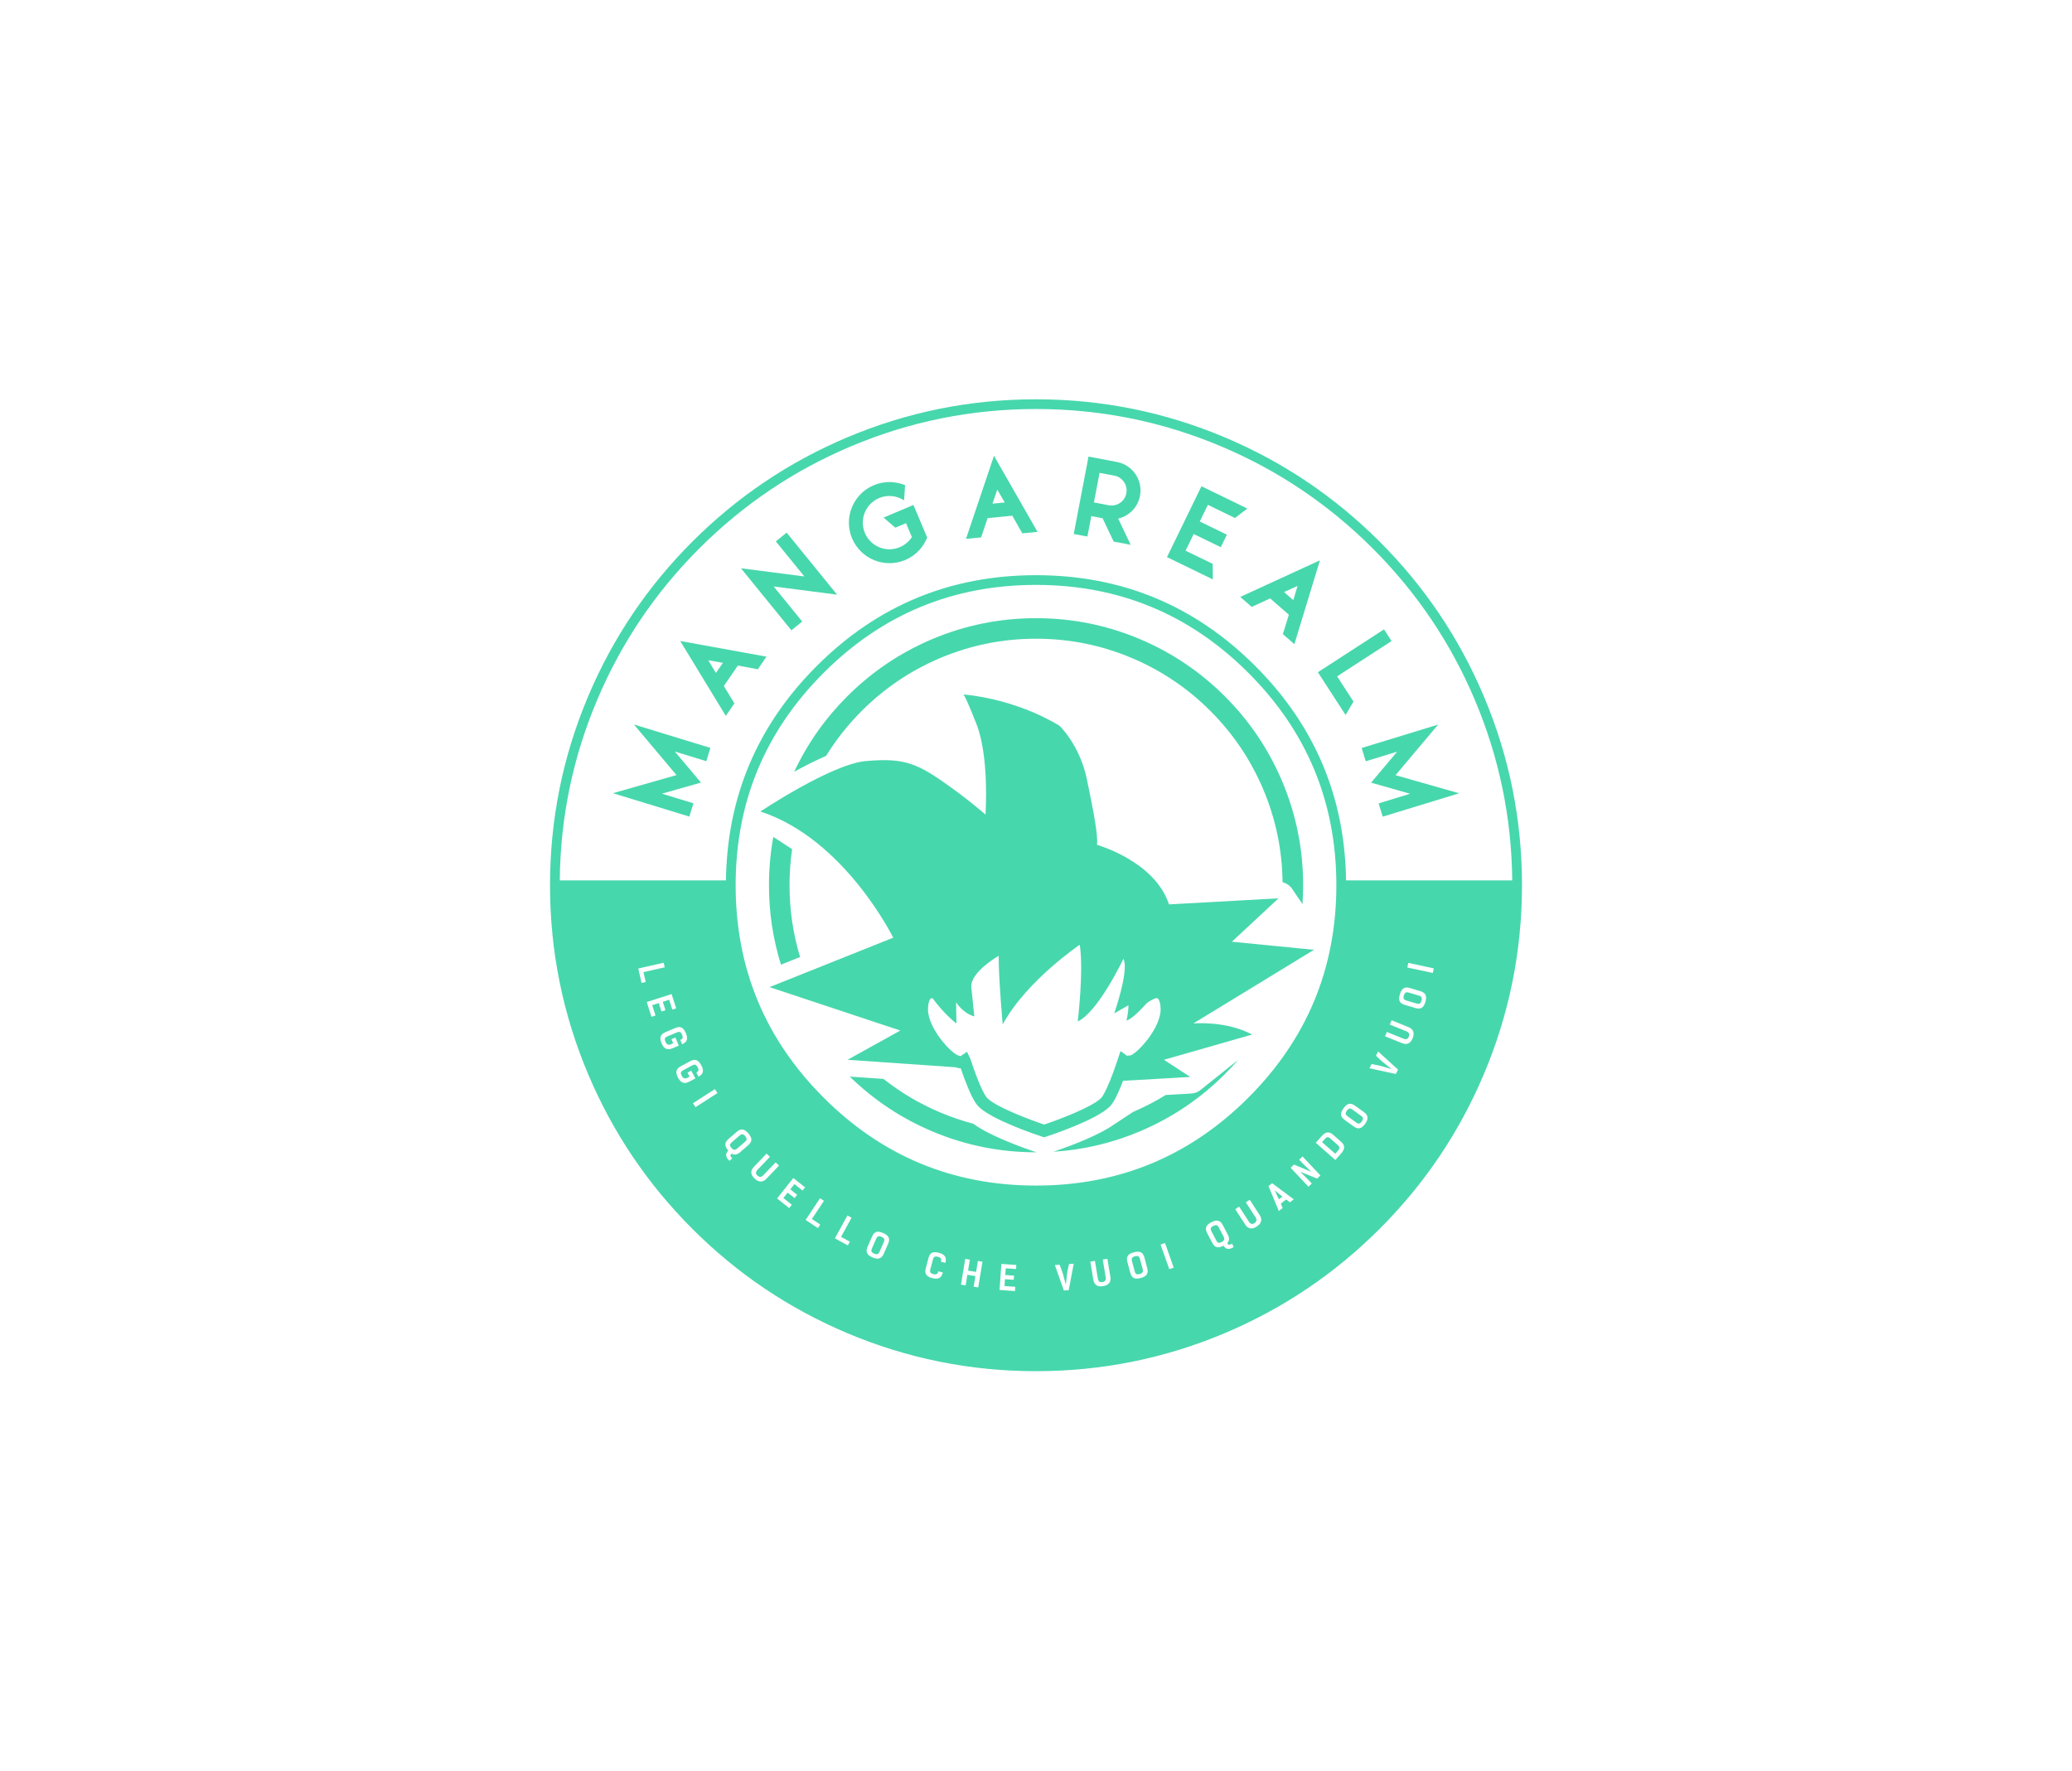
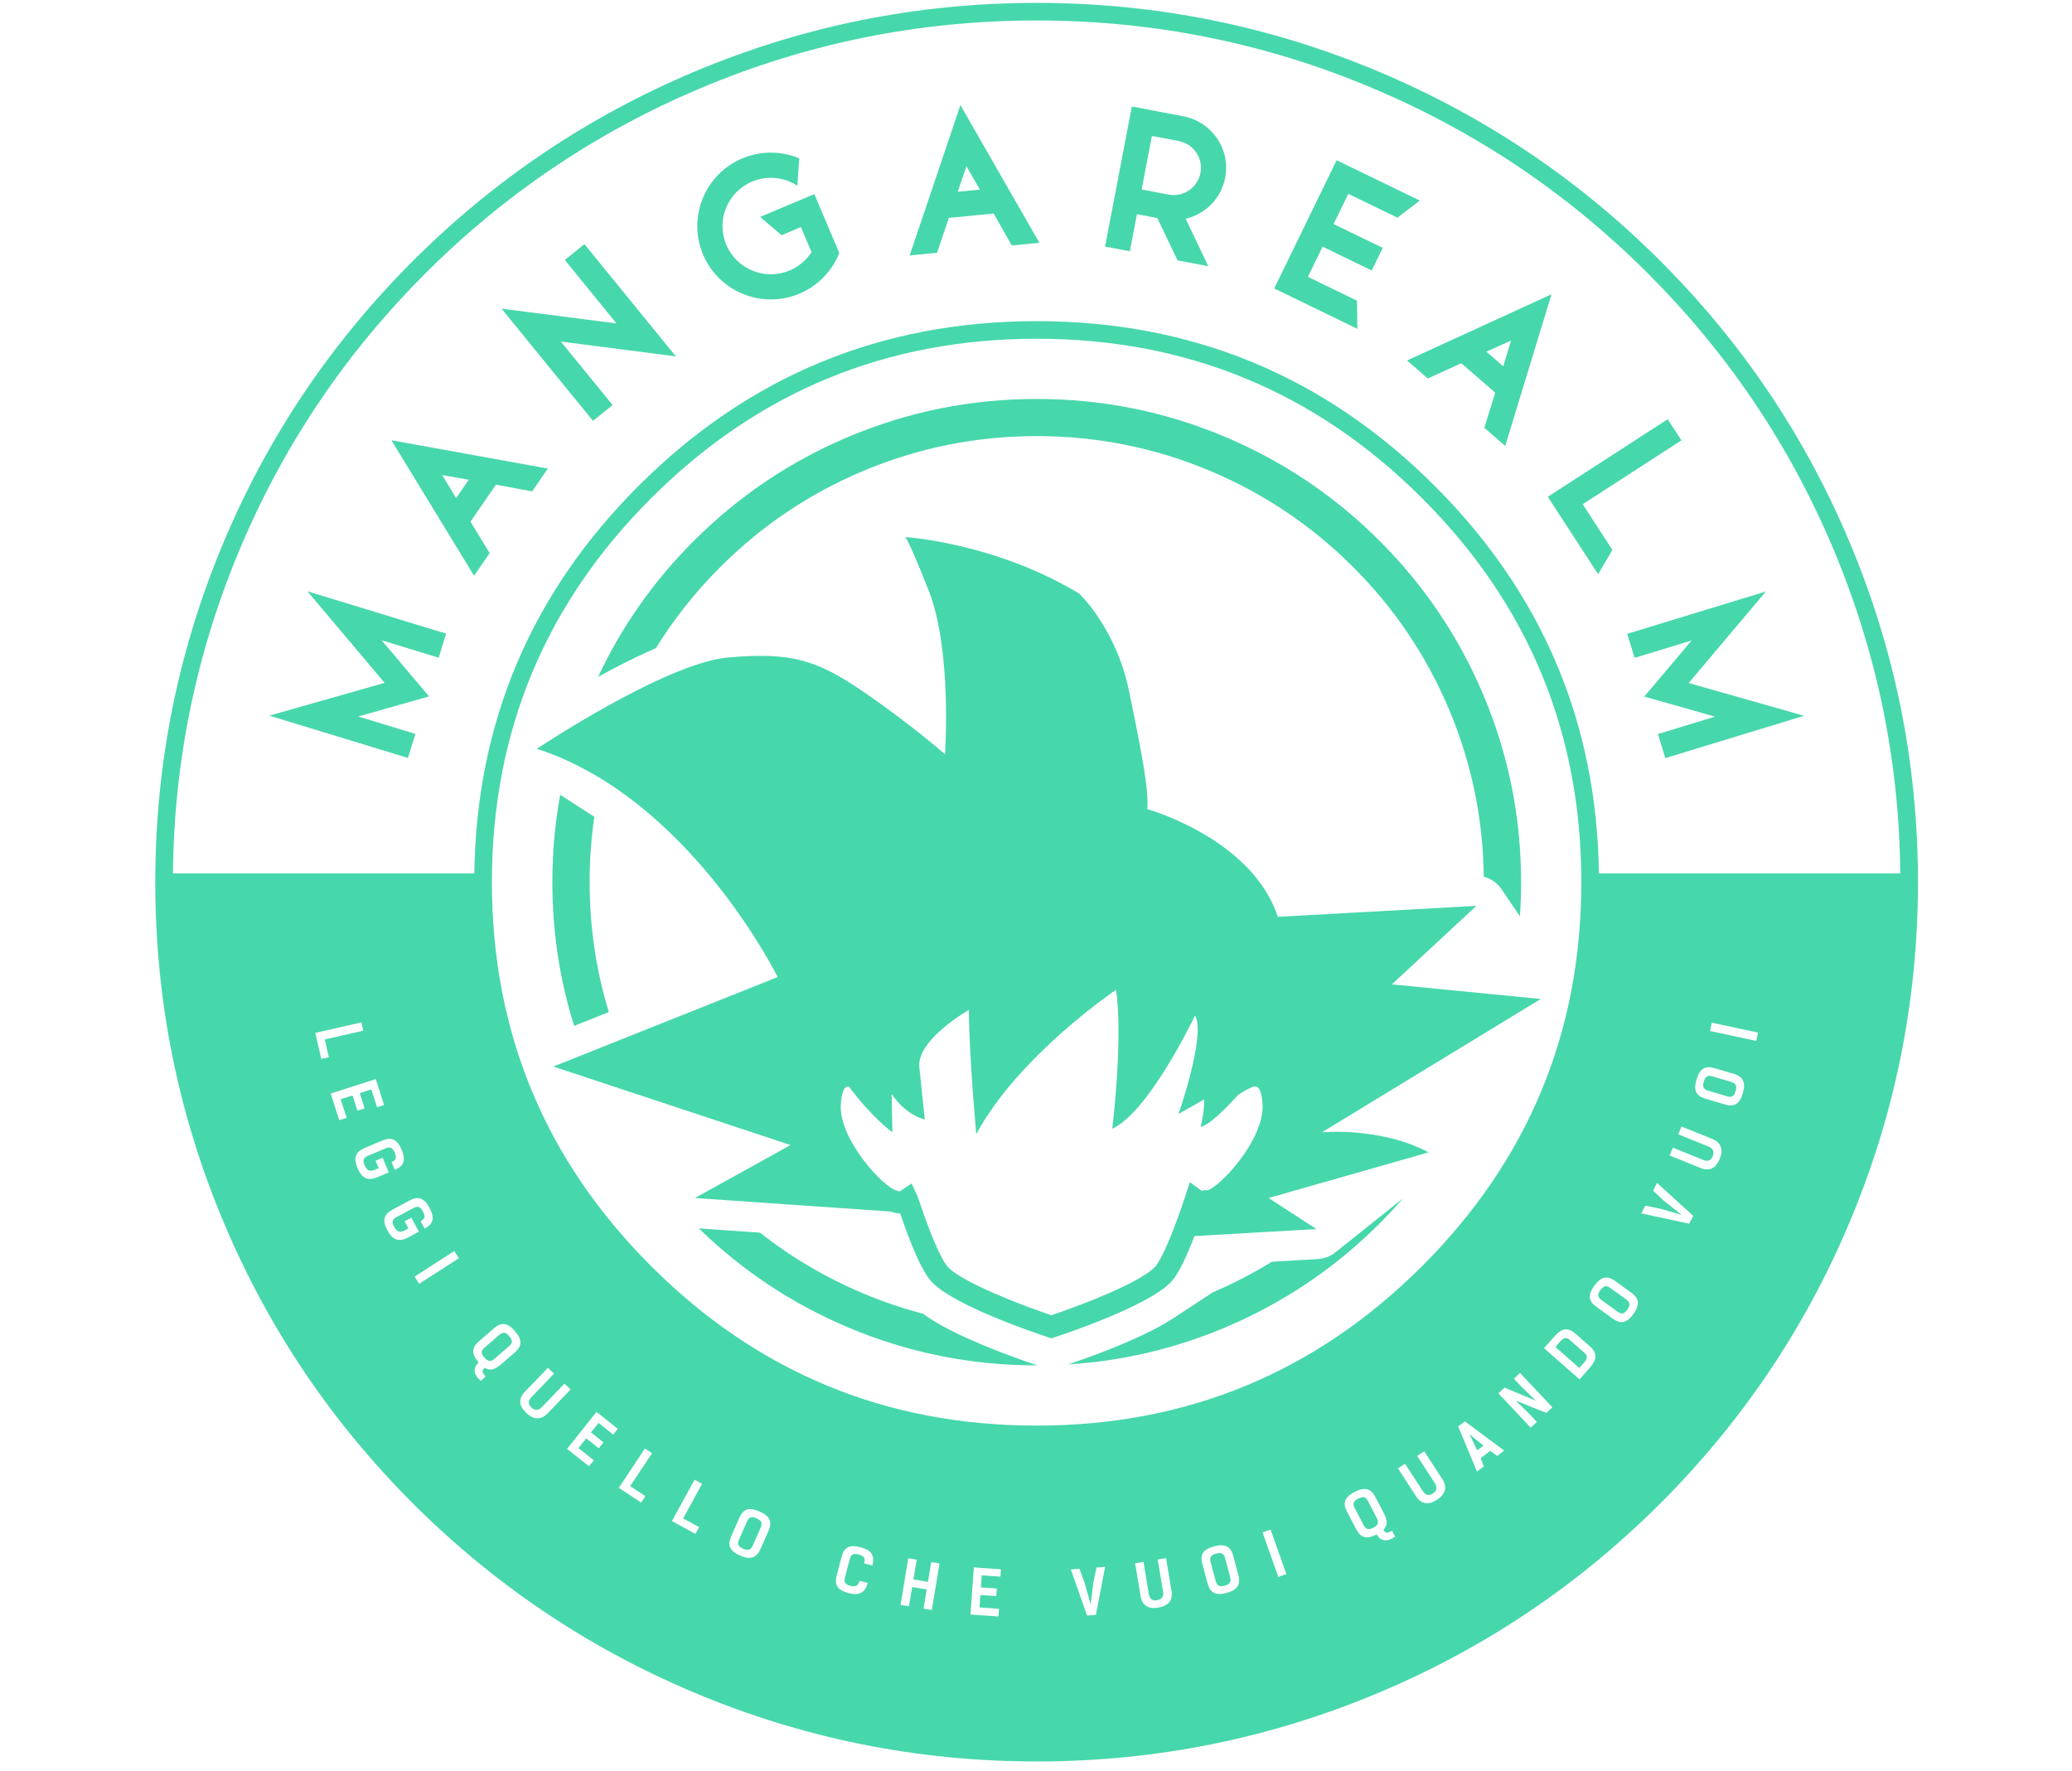
- <svg xmlns="http://www.w3.org/2000/svg" contrastcolor="11111f" template="Contrast" presentation="2.5" layouttype="undefined" specialfontid="undefined" id1="595" id2="052" companyname="MangaRealm" companytagline="Leggi quello che vuoi quando vuoi" version="1.1" viewBox="0 0 550 470" width="550" height="470">
-   <g fill="#47D7AC" fill-rule="none" stroke="none" stroke-width="1" stroke-linecap="butt" stroke-linejoin="miter" stroke-miterlimit="10" stroke-dasharray="" stroke-dashoffset="0" font-family="none" font-weight="none" font-size="none" text-anchor="none" style="mix-blend-mode: normal">
+ <svg xmlns="http://www.w3.org/2000/svg" version="1.1" viewBox="165 105 258 258" width="550" height="470">
+   <g fill="#47D7AC" fill-rule="none" stroke="none" stroke-width="1" stroke-linecap="butt" stroke-linejoin="miter" stroke-miterlimit="10" stroke-dasharray="" stroke-dashoffset="0" font-family="none" font-weight="none" font-size="none" text-anchor="none" style="mix-blend-mode: normal;" transform="matrix(0.995516, 0, 0, 0.993273, 20.32287, 0.13453)">
    <g data-paper-data="{&quot;isGlobalGroup&quot;:true,&quot;bounds&quot;:{&quot;x&quot;:145.99953358984686,&quot;y&quot;:106.00000000000001,&quot;width&quot;:258.0009328203063,&quot;height&quot;:258}}" fill="#47D7AC">
      <g data-paper-data="{&quot;fillRule&quot;:&quot;evenodd&quot;,&quot;fillRuleOriginal&quot;:&quot;evenodd&quot;,&quot;isIcon&quot;:true,&quot;iconStyle&quot;:&quot;standalone&quot;,&quot;selectedEffects&quot;:{&quot;container&quot;:&quot;enclosed_circle_outline3&quot;,&quot;transformation&quot;:&quot;&quot;,&quot;pattern&quot;:&quot;&quot;},&quot;bounds&quot;:{&quot;x&quot;:201.84484225562548,&quot;y&quot;:164.1059365696654,&quot;width&quot;:146.9486101437253,&quot;height&quot;:141.788686552853},&quot;widthRatioIconToContainer&quot;:1,&quot;heightRatioIconToContainer&quot;:0.8291130889084426,&quot;relativeBoundsIconToContainer&quot;:{&quot;top&quot;:0.057408848718261705,&quot;left&quot;:0},&quot;iconType&quot;:&quot;icon&quot;,&quot;rawIconId&quot;:&quot;34322&quot;,&quot;combineTerms&quot;:&quot;goku&quot;,&quot;isDetailed&quot;:false,&quot;blockLetter&quot;:&quot;O&quot;,&quot;suitableAsStandaloneIcon&quot;:true}" fill-rule="evenodd" fill="#47D7AC">
        <path d="M348.793,252.137l-32.027,19.557c0,0 8.606,-0.803 15.609,2.946l-23.414,6.698l6.996,4.555l-17.856,1.029c-1.773,4.65 -2.857,6.169 -3.553,6.862c-3.545,3.53 -15.521,7.527 -16.876,7.97l-0.506,0.167l-0.503,-0.165c-1.357,-0.444 -13.335,-4.439 -16.881,-7.97c-0.839,-0.838 -2.229,-2.81 -4.761,-10.192h-0.026c-0.576,0 -1.022,-0.145 -1.316,-0.268l-28.691,-1.987l13.998,-7.772l-34.719,-11.519l32.832,-13.126c0,0 -12.915,-26.256 -35.255,-33.488c0,0 18.836,-12.593 27.987,-13.398c9.153,-0.802 12.917,0.271 19.916,5.093c6.998,4.822 11.844,9.108 11.844,9.108c0,0 1.079,-15.27 -2.421,-24.109c-2.524,-6.378 -3.221,-7.579 -3.416,-7.765c0.46,0.031 13.325,0.936 25.484,8.301c0,0 5.382,5.086 7.266,14.197c1.883,9.112 2.959,14.737 2.689,17.415c0,0 15.34,4.288 19.11,15.807l29.068,-1.607l-12.38,11.519zM299.456,280.181l0.488,0.033c1.772,-0.356 8.361,-7.359 8.13,-12.554c-0.033,-0.625 -0.191,-2.679 -1.053,-2.679c-0.271,0 -0.547,0.109 -0.634,0.149c-0.095,0.046 -1.006,0.446 -1.915,1.104c-1.964,2.163 -4.325,4.51 -5.473,4.652c0,0 0.54,-1.876 0.54,-4.018l-3.772,2.145c0,0 4.039,-11.519 2.425,-14.466c0,0 -6.73,14.198 -12.112,16.61c0,0 1.615,-13.4 0.537,-20.364c0,0 -14.259,9.648 -20.45,21.167c0,0 -1.078,-11.789 -1.078,-18.218c0,0 -7.54,4.286 -7.267,8.304l0.807,7.769c0,0 -2.694,-0.534 -4.846,-3.749l0.108,5.627c0,0 -2.934,-2.083 -6.324,-6.663c-0.064,-0.008 -0.114,-0.046 -0.18,-0.046c-0.864,0 -1.022,2.054 -1.053,2.679c-0.235,5.192 6.353,12.195 8.126,12.551l0.477,0.175l1.767,-1.18l0.893,1.938c0.31,0.936 0.599,1.77 0.875,2.549c2.075,5.845 3.186,7.411 3.592,7.818c2.43,2.42 11.279,5.733 15.101,7.021c3.819,-1.288 12.67,-4.603 15.098,-7.021c0.322,-0.323 1.104,-1.421 2.446,-4.776c0.573,-1.432 1.238,-3.23 2.033,-5.625l0.694,-2.095l1.786,1.298zM224.886,184.87c6.54,-6.54 14.052,-11.605 22.534,-15.192c8.783,-3.715 17.982,-5.572 27.596,-5.572c9.614,0 18.813,1.857 27.596,5.572c8.482,3.588 15.993,8.652 22.534,15.192c6.541,6.541 11.605,14.052 15.192,22.534c3.715,8.783 5.572,17.982 5.572,27.596c0,1.681 -0.057,3.35 -0.17,5.006l-2.717,-4.004l-0.126,-0.176l-0.134,-0.17l-0.142,-0.163l-0.151,-0.156l-0.158,-0.148l-0.165,-0.14l-0.172,-0.133l-0.178,-0.123l-0.184,-0.115l-0.189,-0.105l-0.194,-0.097l-0.198,-0.086l-0.203,-0.077l-0.206,-0.067l-0.174,-0.047c-0.1,-8.588 -1.812,-16.812 -5.137,-24.672c-3.311,-7.829 -7.987,-14.763 -14.026,-20.802c-6.039,-6.039 -12.973,-10.714 -20.802,-14.026c-8.104,-3.428 -16.594,-5.142 -25.472,-5.142c-8.877,0 -17.368,1.714 -25.471,5.142c-7.829,3.311 -14.763,7.987 -20.802,14.026c-3.652,3.652 -6.806,7.632 -9.461,11.94l-0.013,0.005l-1.418,0.634l-1.395,0.656l-1.377,0.675l-1.361,0.692l-1.347,0.707l-1.335,0.721l-0.218,0.121c3.494,-7.455 8.183,-14.124 14.067,-20.008zM325.146,285.13c-6.541,6.54 -14.052,11.604 -22.534,15.192c-7.372,3.118 -15.037,4.928 -22.995,5.429l0.59,-0.198l1.438,-0.504l1.432,-0.521l1.429,-0.54l1.427,-0.562l1.428,-0.586l1.431,-0.616l1.338,-0.607l0.098,-0.046l1.323,-0.64l0.124,-0.063l1.302,-0.681l0.166,-0.092l1.272,-0.736l0.239,-0.149l6.11,-4.028c3.024,-1.295 5.913,-2.794 8.668,-4.498l0.912,-0.053l2.934,-0.169l1.467,-0.084l1.467,-0.085l0.733,-0.105l0.705,-0.226l0.657,-0.341l0.591,-0.446l9.735,-7.788c-1.112,1.28 -2.275,2.527 -3.488,3.741zM275.015,305.895c-9.614,0 -18.813,-1.857 -27.596,-5.572c-8.191,-3.465 -15.477,-8.307 -21.858,-14.525l8.954,0.62c4.577,3.62 9.586,6.58 15.028,8.882c2.89,1.222 5.828,2.227 8.816,3.013l0.972,0.676l0.263,0.17l1.263,0.751l0.179,0.101l1.296,0.692l0.132,0.068l1.319,0.648l0.103,0.049l1.419,0.651l1.418,0.616l1.419,0.587l1.421,0.563l1.424,0.542l1.43,0.525l1.442,0.509l1.285,0.434c-0.043,0 -0.087,0 -0.13,0zM204.121,235c0,-4.358 0.382,-8.63 1.145,-12.817l0.072,0.037l4.925,3.195c-0.459,3.143 -0.688,6.338 -0.688,9.585c0,6.563 0.937,12.914 2.81,19.055l-5.081,2.031c-2.122,-6.791 -3.183,-13.82 -3.183,-21.086z" data-paper-data="{&quot;isPathIcon&quot;:true}" fill="#47D7AC" />
      </g>
      <g data-paper-data="{&quot;isPrimaryText&quot;:true}" fill-rule="nonzero" fill="#47D7AC">
        <path d="M179.57,205.758l-16.88,4.808l20.296,6.21l1.08,-3.53l-8.354,-2.556l10.358,-2.943l-6.938,-8.235l8.354,2.556l1.08,-3.53l-20.296,-6.21z" data-paper-data="{&quot;glyphName&quot;:&quot;M&quot;,&quot;glyphIndex&quot;:0,&quot;firstGlyphOfWord&quot;:true,&quot;word&quot;:1}" fill="#47D7AC" />
        <path d="M201.159,177.667l2.299,-3.347l-22.895,-4.155l12.098,19.876l2.281,-3.322l-2.803,-4.612l3.727,-5.427zM190.036,178.649l-2.044,-3.381l3.89,0.693z" data-paper-data="{&quot;glyphName&quot;:&quot;A&quot;,&quot;glyphIndex&quot;:1,&quot;word&quot;:1}" fill="#47D7AC" />
        <path d="M205.945,143.721l7.568,9.308l-16.832,-2.172l13.39,16.468l2.864,-2.329l-7.568,-9.308l16.832,2.172l-13.39,-16.468z" data-paper-data="{&quot;glyphName&quot;:&quot;N&quot;,&quot;glyphIndex&quot;:2,&quot;word&quot;:1}" fill="#47D7AC" />
        <path d="M237.667,140.082l2.834,-1.196l1.555,3.684c-0.75,1.151 -1.846,2.114 -3.206,2.688c-3.599,1.519 -7.75,-0.169 -9.269,-3.768c-1.519,-3.599 0.169,-7.75 3.768,-9.269c2.267,-0.957 4.742,-0.632 6.633,0.607l0.273,-4.022c-2.591,-1.077 -5.564,-1.158 -8.341,0.014c-5.47,2.308 -8.042,8.635 -5.734,14.105c2.308,5.47 8.635,8.042 14.105,5.734c2.777,-1.172 4.793,-3.358 5.83,-5.965l-3.647,-8.644l-7.936,3.348z" data-paper-data="{&quot;glyphName&quot;:&quot;G&quot;,&quot;glyphIndex&quot;:3,&quot;word&quot;:1}" fill="#47D7AC" />
        <path d="M271.362,141.588l4.041,-0.395l-11.554,-20.198l-7.428,22.052l4.011,-0.392l1.726,-5.114l6.552,-0.64zM263.453,133.706l1.273,-3.74l1.972,3.424z" data-paper-data="{&quot;glyphName&quot;:&quot;A&quot;,&quot;glyphIndex&quot;:4,&quot;word&quot;:1}" fill="#47D7AC" />
        <path d="M302.607,131.639c0.796,-4.17 -1.942,-8.2 -6.112,-8.996l-7.554,-1.442l-3.922,20.547l3.626,0.692l1.038,-5.439l2.991,0.571l2.95,6.2l4.502,0.859l-3.307,-6.957c2.854,-0.677 5.199,-2.954 5.787,-6.036zM291.875,125.52l3.928,0.75c2.176,0.415 3.594,2.502 3.178,4.678c-0.415,2.176 -2.502,3.594 -4.678,3.178l-3.928,-0.75z" data-paper-data="{&quot;glyphName&quot;:&quot;R&quot;,&quot;glyphIndex&quot;:5,&quot;word&quot;:1}" fill="#47D7AC" />
        <path d="M314.705,146.191l2.152,-4.427l7.193,3.496l1.614,-3.32l-7.193,-3.496l2.152,-4.427l7.193,3.496l3.274,-2.513l-12.173,-5.917l-9.144,18.813l12.173,5.917l-0.046,-4.127z" data-paper-data="{&quot;glyphName&quot;:&quot;E&quot;,&quot;glyphIndex&quot;:6,&quot;word&quot;:1}" fill="#47D7AC" />
        <path d="M340.529,168.334l3.058,2.671l6.781,-22.259l-21.145,9.713l3.035,2.651l4.906,-2.25l4.958,4.33zM340.843,157.173l3.596,-1.638l-1.14,3.783z" data-paper-data="{&quot;glyphName&quot;:&quot;A&quot;,&quot;glyphIndex&quot;:7,&quot;word&quot;:1}" fill="#47D7AC" />
        <path d="M359.28,186.259l-4.351,-6.711l14.454,-9.372l-2.008,-3.097l-17.551,11.38l7.363,11.357z" data-paper-data="{&quot;glyphName&quot;:&quot;L&quot;,&quot;glyphIndex&quot;:8,&quot;word&quot;:1}" fill="#47D7AC" />
        <path d="M370.441,205.782l11.3,-13.43l-20.296,6.21l1.08,3.53l8.354,-2.556l-6.938,8.235l10.358,2.943l-8.354,2.556l1.08,3.53l20.296,-6.21z" data-paper-data="{&quot;glyphName&quot;:&quot;M&quot;,&quot;glyphIndex&quot;:9,&quot;lastGlyphOfWord&quot;:true,&quot;word&quot;:1}" fill="#47D7AC" />
      </g>
      <g data-paper-data="{&quot;isContainerElementsWrapper&quot;:true}" fill-rule="evenodd" fill="#47D7AC">
        <path d="M275,106c-17.486,0 -34.226,3.383 -50.22,10.148c-15.436,6.529 -29.102,15.741 -40.997,27.636c-11.895,11.895 -21.107,25.56 -27.636,40.997c-6.765,15.995 -10.148,32.735 -10.148,50.22c0,17.486 3.383,34.226 10.148,50.22c6.529,15.436 15.741,29.102 27.636,40.997c11.895,11.895 25.56,21.107 40.997,27.636c15.994,6.765 32.735,10.147 50.22,10.147c17.486,0 34.225,-3.382 50.22,-10.147c15.436,-6.529 29.102,-15.741 40.997,-27.636c11.895,-11.895 21.107,-25.56 27.636,-40.997c6.758,-15.98 10.141,-32.704 10.147,-50.172c0.001,-0.016 0.001,-0.032 0.001,-0.048c0,-17.486 -3.382,-34.226 -10.148,-50.22c-6.529,-15.436 -15.74,-29.102 -27.636,-40.997c-11.895,-11.895 -25.56,-21.107 -40.997,-27.636c-15.994,-6.765 -32.734,-10.148 -50.22,-10.148zM216.799,176.799c-15.767,15.767 -23.8,34.737 -24.099,56.911h-44.114c0.162,-16.671 3.475,-32.646 9.938,-47.925c6.398,-15.127 15.426,-28.52 27.084,-40.177c11.658,-11.658 25.05,-20.686 40.177,-27.084c15.673,-6.629 32.078,-9.944 49.215,-9.944c17.137,0 33.542,3.315 49.215,9.944c15.128,6.398 28.52,15.426 40.178,27.084c11.658,11.658 20.686,25.05 27.084,40.177c6.463,15.28 9.776,31.255 9.938,47.925h-44.114c-0.299,-22.174 -8.332,-41.144 -24.099,-56.911c-16.071,-16.072 -35.471,-24.107 -58.201,-24.107c-22.729,0 -42.129,8.036 -58.201,24.107zM275,155.272c22.016,0 40.808,7.784 56.376,23.352c15.568,15.568 23.352,34.36 23.352,56.376c0,22.016 -7.784,40.808 -23.352,56.376c-15.568,15.568 -34.36,23.352 -56.376,23.352c-22.016,0 -40.808,-7.784 -56.376,-23.352c-15.567,-15.566 -23.351,-34.357 -23.352,-56.371l0,-0.005c0,-22.016 7.784,-40.808 23.352,-56.376c15.568,-15.568 34.36,-23.352 56.376,-23.352zM171.401,260.678l-0.594,-2.603l5.644,-1.287l-0.278,-1.218l-6.748,1.54l0.872,3.821zM373.826,255.613l-0.262,1.222l6.767,1.454l0.263,-1.222zM377.057,263.129c1.369,0.41 1.775,1.282 1.304,2.857c-0.471,1.576 -1.273,2.031 -2.643,1.621l-2.808,-0.839c-1.404,-0.42 -1.798,-1.204 -1.319,-2.806c0.479,-1.602 1.254,-2.092 2.658,-1.673zM376.013,266.402c0.629,0.188 1.039,0.132 1.297,-0.729c0.257,-0.862 -0.039,-1.185 -0.668,-1.373l-2.687,-0.803c-0.603,-0.18 -1.036,-0.141 -1.312,0.781c-0.257,0.861 0.081,1.141 0.685,1.321zM178.276,263.896l-6.6,2.114l1.253,3.912l1.079,-0.345l-0.875,-2.731l1.738,-0.556l0.713,2.226l1.061,-0.34l-0.713,-2.226l1.695,-0.543l0.836,2.611l1.027,-0.329zM373.368,273.797c0.607,0.246 0.868,0.73 0.59,1.413c-0.277,0.683 -0.776,0.791 -1.384,0.544l-4.449,-1.803l-0.466,1.149l4.507,1.827c1.324,0.537 2.261,0.044 2.809,-1.305c0.547,-1.35 0.242,-2.414 -1.083,-2.951l-4.506,-1.827l-0.466,1.149zM178.699,276.956l-0.458,-1.085l1.035,-0.437l0.905,2.145l-1.657,0.699c-1.4,0.59 -2.284,0.183 -2.923,-1.332c-0.639,-1.516 -0.293,-2.384 1.082,-2.964l2.559,-1.08c1.3,-0.548 2.153,-0.215 2.803,1.326c0.65,1.54 0.38,2.405 -0.986,2.981l-0.482,-1.143c0.596,-0.251 0.832,-0.526 0.458,-1.412c-0.349,-0.828 -0.788,-0.828 -1.368,-0.584l-2.501,1.055c-0.605,0.255 -0.886,0.559 -0.537,1.387c0.349,0.828 0.819,0.971 1.449,0.706zM366.816,281.747l-1.584,-1.497l0.582,-1.126l5.294,4.831l-0.594,1.15l-7.007,-1.518l0.582,-1.126l2.153,0.436l3.172,0.91zM182.494,284.756l0.558,1.037l-0.594,0.319c-0.602,0.324 -1.083,0.226 -1.509,-0.566c-0.426,-0.792 -0.174,-1.12 0.404,-1.432l2.391,-1.285c0.554,-0.298 0.991,-0.339 1.417,0.452c0.456,0.847 0.247,1.143 -0.323,1.45l0.587,1.092c1.306,-0.702 1.493,-1.589 0.701,-3.062c-0.792,-1.472 -1.672,-1.724 -2.915,-1.055l-2.446,1.315c-1.314,0.707 -1.577,1.604 -0.798,3.052c0.779,1.449 1.698,1.771 3.035,1.052l1.583,-0.852l-1.103,-2.05zM189.766,289.12l0.677,1.05l-5.819,3.748l-0.677,-1.05zM362.345,298.369c0.966,-1.331 0.872,-2.288 -0.285,-3.128l-2.372,-1.721c-1.186,-0.86 -2.079,-0.654 -3.062,0.699c-0.982,1.354 -0.869,2.224 0.316,3.084l2.371,1.722c1.157,0.84 2.064,0.675 3.031,-0.656zM361.457,297.725c-0.528,0.727 -0.934,0.644 -1.465,0.258l-2.27,-1.647c-0.509,-0.369 -0.737,-0.745 -0.209,-1.473c0.565,-0.779 0.988,-0.672 1.497,-0.302l2.27,1.647c0.531,0.385 0.704,0.789 0.176,1.517zM193.324,305.451c-0.842,0.798 -0.79,1.74 0.306,2.705l0.748,-0.646c-0.692,-0.649 -0.506,-0.929 -0.175,-1.262c0.713,0.441 1.469,0.298 2.279,-0.4l2.122,-1.833c1.109,-0.958 1.126,-1.887 0.033,-3.153c-1.093,-1.265 -1.979,-1.342 -3.088,-0.384l-2.17,1.874c-1.082,0.934 -1.13,1.854 -0.055,3.1zM354.467,307.942l-5.197,-4.572l1.502,-1.707c1.104,-1.256 2.014,-1.378 3.114,-0.41l2.119,1.865c1.073,0.944 1.05,1.881 -0.036,3.117zM194.153,304.733c-0.588,-0.68 -0.414,-1.056 0.083,-1.485l2.075,-1.792c0.497,-0.429 0.894,-0.547 1.482,0.133c0.629,0.729 0.449,1.098 -0.048,1.526l-2.075,1.793c-0.497,0.428 -0.929,0.506 -1.517,-0.175zM350.933,303.194l3.503,3.081l0.689,-0.783c0.593,-0.674 0.506,-1.051 0.013,-1.485l-2.024,-1.781c-0.493,-0.434 -0.844,-0.551 -1.479,0.171zM201.039,312.057c0.532,0.51 1.077,0.448 1.532,-0.026l3.322,-3.464l0.895,0.858l-3.365,3.51c-0.989,1.032 -2.091,0.922 -3.142,-0.087c-1.051,-1.007 -1.162,-2.061 -0.173,-3.092l3.366,-3.51l0.895,0.858l-3.322,3.465c-0.454,0.473 -0.539,0.978 -0.007,1.488zM345.759,307.007l-0.896,0.844l1.12,1.191l2.1,2.035l-4.602,-1.927l-0.897,0.843l4.736,5.035l0.897,-0.844l-1.207,-1.284l-1.877,-1.838l4.485,1.803l0.878,-0.825zM210.583,312.719l-4.313,5.424l3.215,2.557l0.705,-0.886l-2.244,-1.785l1.136,-1.428l1.829,1.455l0.694,-0.873l-1.829,-1.454l1.108,-1.393l2.146,1.706l0.671,-0.844zM336.71,314.86l0.97,-0.758l5.746,4.281l-1.005,0.786l-1.03,-0.747l-1.395,1.091l0.47,1.185l-1.006,0.786zM338.364,315.997l1.125,2.372l0.907,-0.709zM215.515,323.602l2.226,1.474l-0.625,0.945l-3.268,-2.164l3.821,-5.771l1.042,0.69zM333.309,323.204c0.356,0.55 0.291,1.096 -0.327,1.496c-0.618,0.4 -1.09,0.202 -1.446,-0.349l-2.609,-4.029l-1.041,0.673l2.643,4.083c0.776,1.2 1.826,1.333 3.049,0.542c1.222,-0.791 1.583,-1.839 0.807,-3.038l-2.643,-4.083l-1.042,0.674zM225.604,329.622l-2.343,-1.28l2.775,-5.08l-1.097,-0.599l-3.318,6.074l3.439,1.879zM327.482,331.015c-1.192,0.844 -2.119,0.679 -2.703,-0.325c-1.459,0.76 -2.343,0.502 -3.004,-0.766l-1.326,-2.543c-0.677,-1.299 -0.397,-2.144 1.085,-2.917c1.483,-0.772 2.383,-0.542 3.061,0.757l1.296,2.487c0.494,0.949 0.459,1.717 -0.134,2.31c0.248,0.398 0.478,0.644 1.269,0.119zM322.846,329.295c0.303,0.582 0.629,0.838 1.426,0.423c0.797,-0.415 0.822,-0.854 0.519,-1.437l-1.267,-2.431c-0.303,-0.582 -0.621,-0.842 -1.475,-0.397c-0.797,0.415 -0.774,0.829 -0.47,1.411zM234.576,332.85c-0.575,1.308 -1.49,1.603 -2.996,0.941c-1.506,-0.662 -1.858,-1.514 -1.283,-2.823l1.179,-2.683c0.59,-1.341 1.416,-1.635 2.947,-0.963c1.53,0.673 1.922,1.503 1.332,2.844zM231.458,331.41c-0.264,0.601 -0.26,1.016 0.563,1.377c0.823,0.362 1.181,0.107 1.445,-0.493l1.129,-2.567c0.253,-0.576 0.268,-1.012 -0.612,-1.399c-0.823,-0.362 -1.142,-0.06 -1.395,0.516zM309.246,329.98l-1.178,0.416l2.309,6.525l1.178,-0.416zM304.536,336.669c0.368,1.382 -0.162,2.183 -1.751,2.607c-1.59,0.423 -2.397,-0.022 -2.765,-1.403l-0.755,-2.831c-0.378,-1.416 0.084,-2.162 1.7,-2.593c1.616,-0.43 2.439,-0.027 2.816,1.389zM249.081,337.491c-0.174,0.66 -0.488,0.968 -1.357,0.739c-0.869,-0.229 -0.938,-0.638 -0.771,-1.272l0.685,-2.599c0.167,-0.634 0.429,-0.955 1.298,-0.727c0.93,0.245 0.99,0.652 0.818,1.304l1.199,0.316c0.392,-1.486 -0.121,-2.254 -1.738,-2.68c-1.617,-0.427 -2.387,-0.007 -2.761,1.409l-0.718,2.72c-0.364,1.382 0.116,2.169 1.706,2.589c1.591,0.42 2.449,-0.014 2.836,-1.483zM301.202,337.493c0.169,0.634 0.432,0.955 1.3,0.724c0.868,-0.231 0.988,-0.655 0.819,-1.288l-0.722,-2.71c-0.162,-0.608 -0.423,-0.957 -1.352,-0.71c-0.869,0.231 -0.93,0.666 -0.768,1.274zM293.515,339.109c0.108,0.647 -0.168,1.121 -0.896,1.243c-0.727,0.121 -1.08,-0.248 -1.188,-0.896l-0.791,-4.734l-1.223,0.204l0.801,4.797c0.235,1.409 1.146,1.95 2.582,1.71c1.437,-0.24 2.184,-1.057 1.948,-2.467l-0.8,-4.797l-1.224,0.205zM259.576,334.747l1.215,0.201l-1.127,6.829l-1.215,-0.201l0.464,-2.812l-2.129,-0.352l-0.466,2.82l-1.233,-0.203l1.129,-6.838l1.233,0.203l-0.479,2.9l2.129,0.352zM283.313,337.686l0.446,-2.132l1.264,-0.094l-1.344,7.04l-1.291,0.096l-2.376,-6.765l1.264,-0.093l0.757,2.062l0.885,3.179zM265.807,335.529l-0.487,6.913l4.098,0.288l0.079,-1.13l-2.86,-0.201l0.128,-1.82l2.331,0.164l0.078,-1.112l-2.331,-0.164l0.125,-1.775l2.735,0.192l0.076,-1.076z" data-paper-data="{&quot;isBaseLogoContainer&quot;:true}" fill="#47D7AC" />
      </g>
    </g>
  </g>
</svg>
